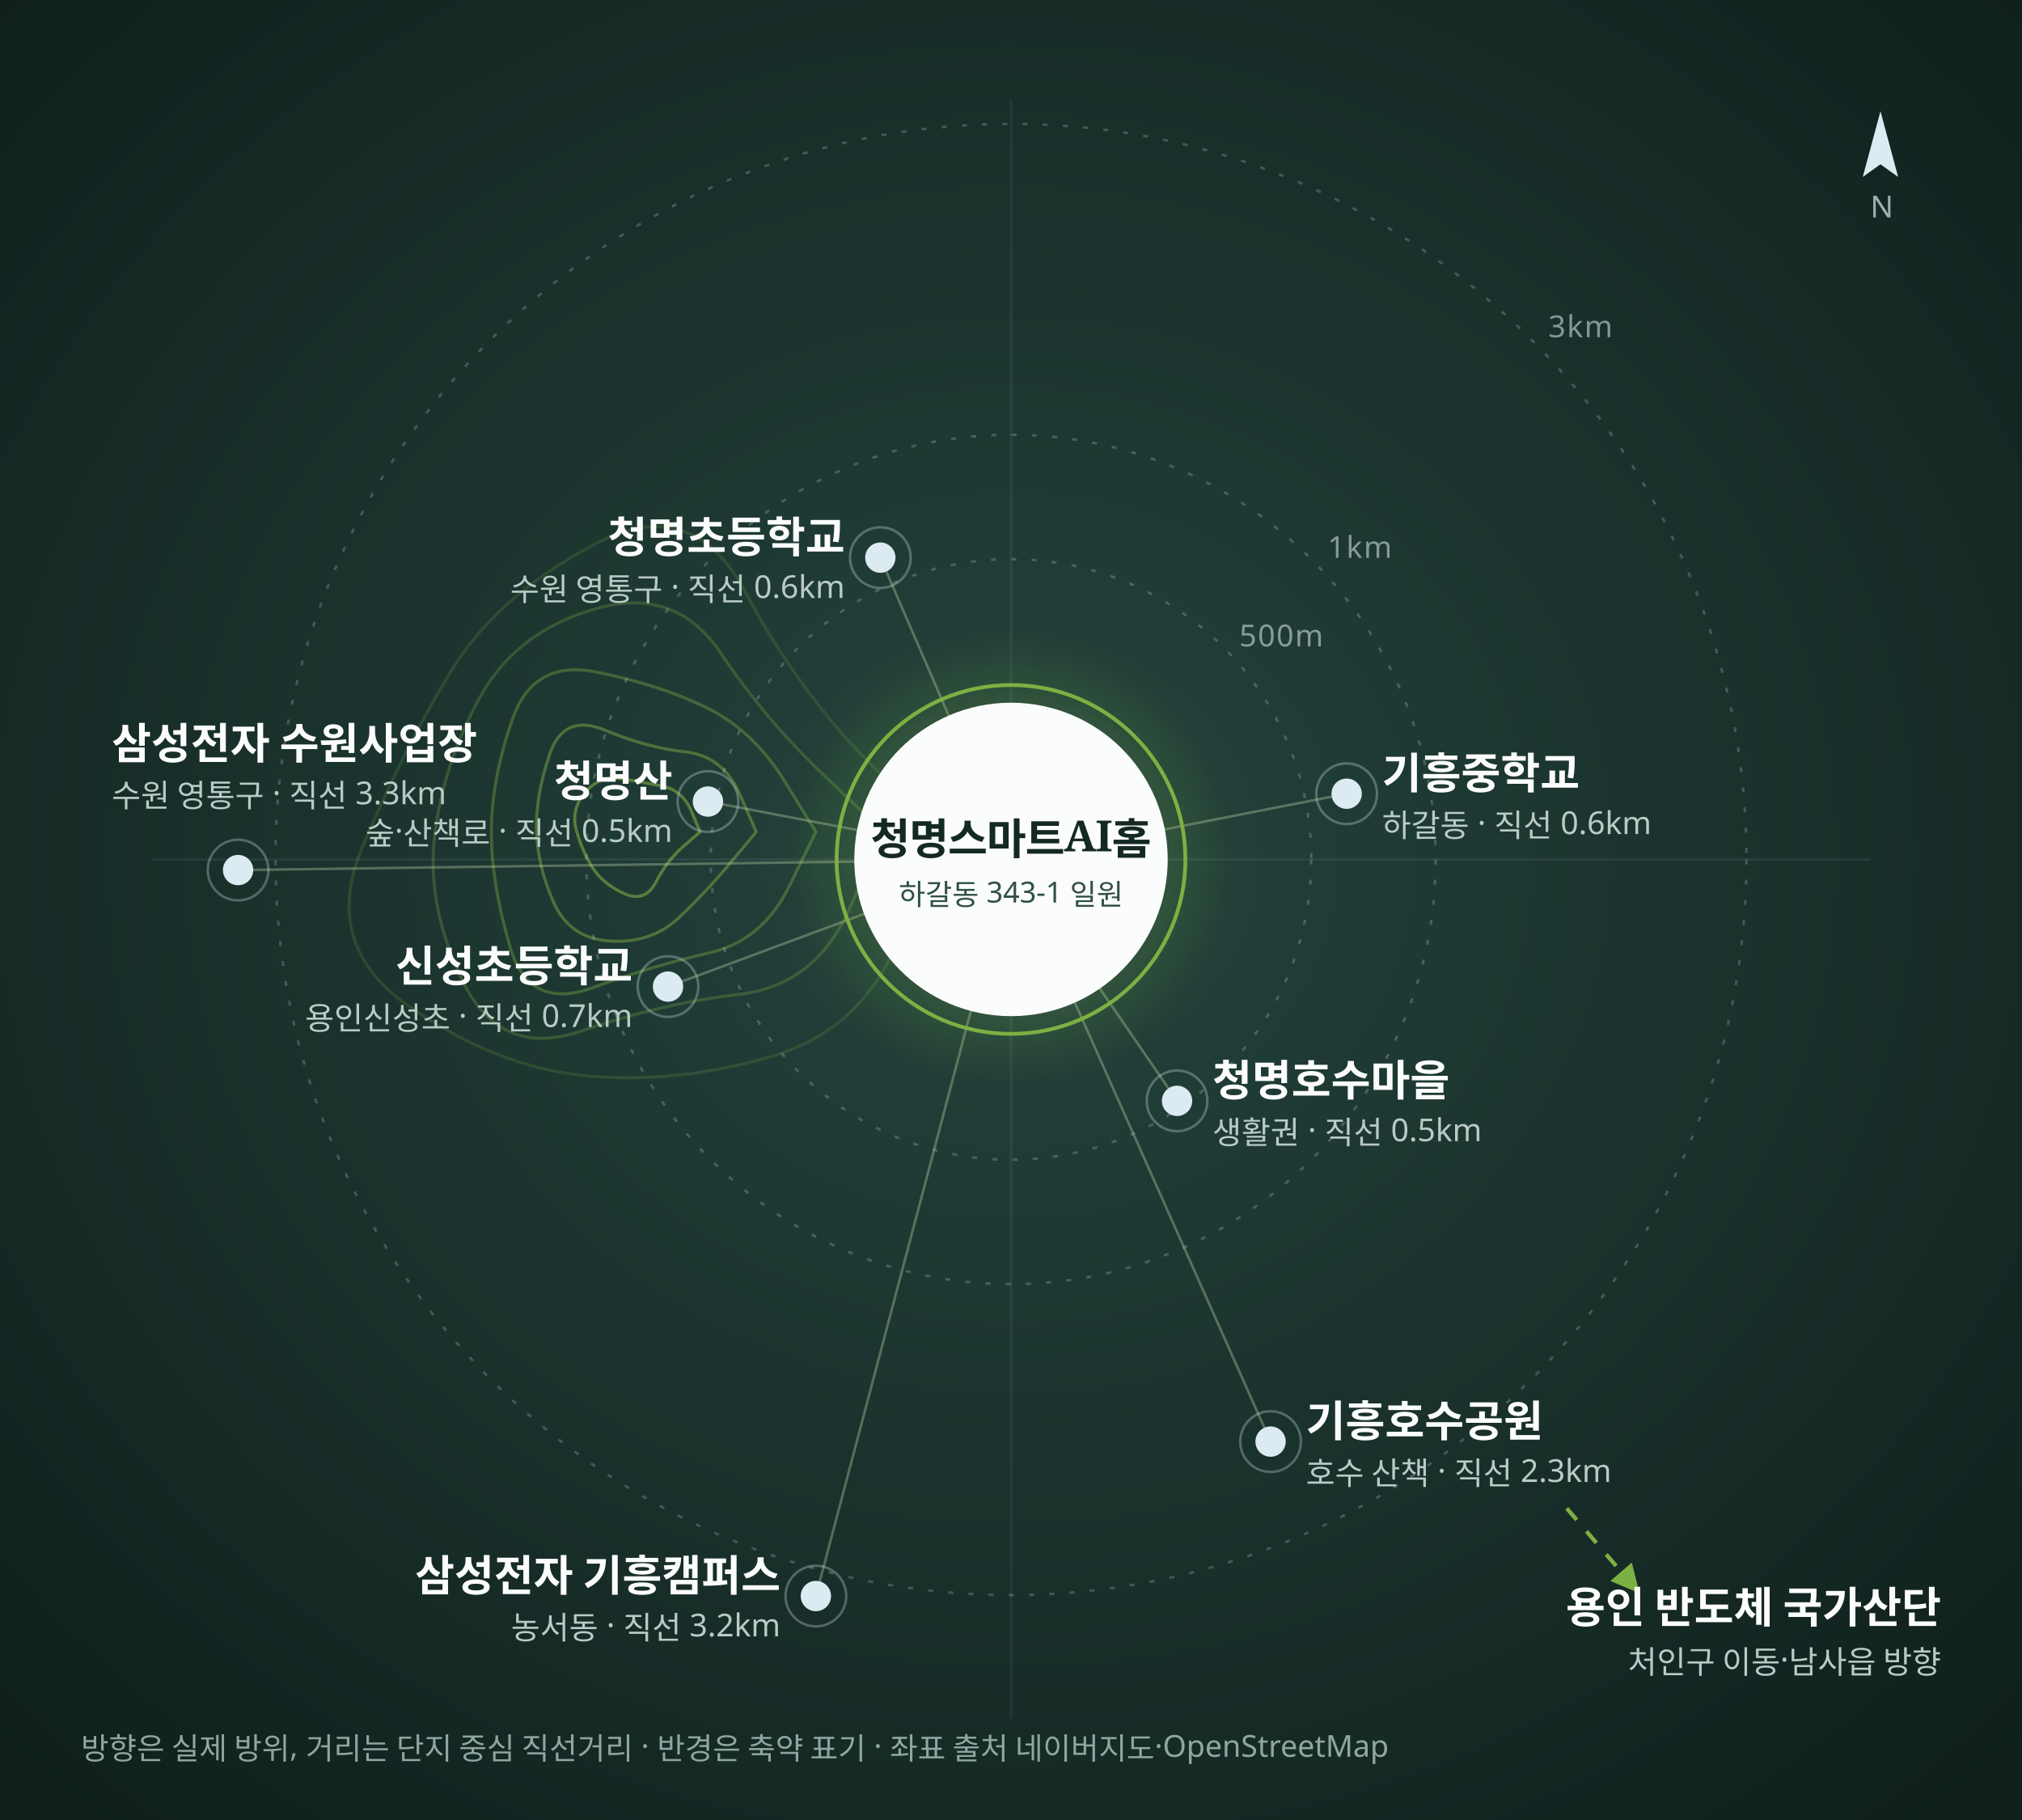
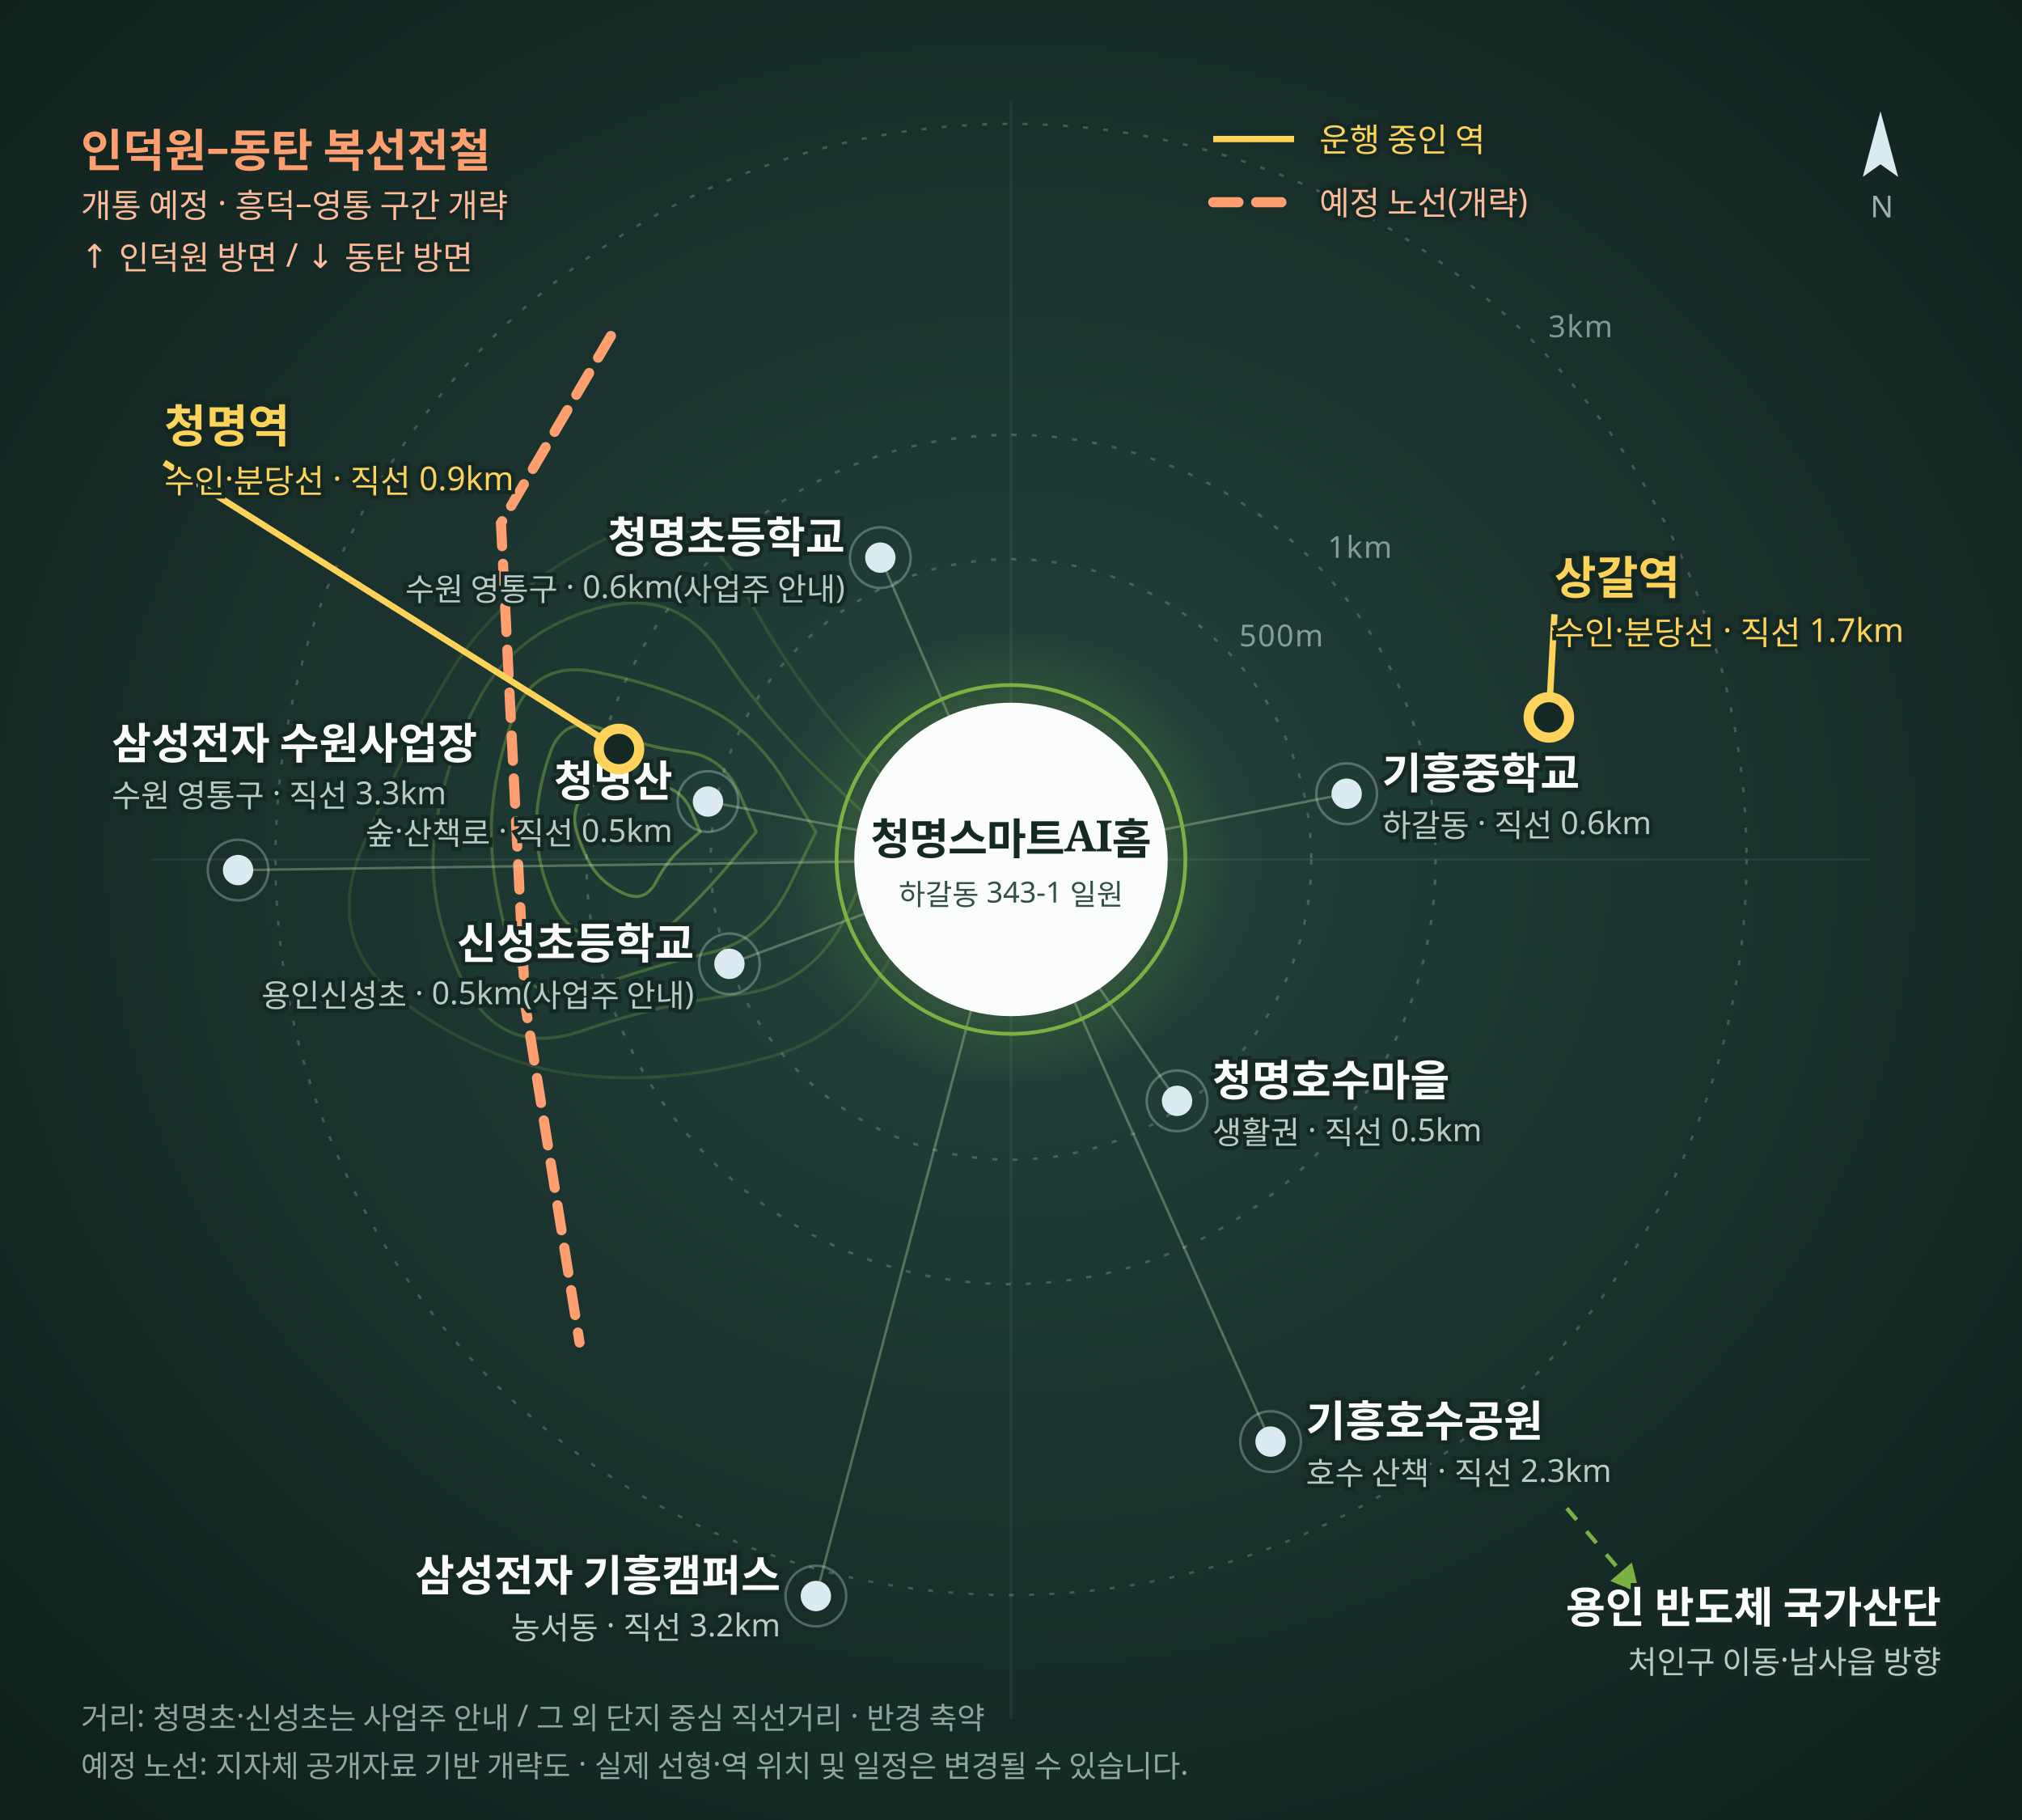
<svg xmlns="http://www.w3.org/2000/svg" viewBox="0 0 800 720" role="img" aria-labelledby="t d">
  <style>
    text{font-family:'IBM Plex Sans KR','Apple SD Gothic Neo','Malgun Gothic',sans-serif}
    .contour{fill:none;stroke:#7DB043;stroke-width:1.2}
    .ring{fill:none;stroke:#DCEAF2;stroke-opacity:.22;stroke-width:1;stroke-dasharray:2 6}
    .ringlbl{font-size:12px;fill:#DCEAF2;fill-opacity:.55;letter-spacing:.04em}
    .axis{stroke:#DCEAF2;stroke-opacity:.07;stroke-width:1}
    .spoke{stroke:#C9D9B0;stroke-opacity:.35;stroke-width:1}
    .poi{fill:#DCEAF2}
    .poi-halo{fill:none;stroke:#DCEAF2;stroke-opacity:.3}
-     .name{font-size:17px;font-weight:600;fill:#FBFCFC}
-     .dist{font-size:12.5px;fill:#B9CBC6}
+     .name{font-size:17px;font-weight:600;fill:#FBFCFC;paint-order:stroke;stroke:#142824;stroke-width:3}
+     .dist{font-size:12.5px;fill:#B9CBC6;paint-order:stroke;stroke:#142824;stroke-width:3}
    .far{stroke:#7DB043;stroke-width:1.6;stroke-dasharray:6 6}
+     .rail-existing{fill:none;stroke:#FFD35A;stroke-width:2.5}
+     .rail-planned{fill:none;stroke:#FF9F70;stroke-width:4;stroke-dasharray:10 7;stroke-linecap:round}
+     .rail-station{fill:#142824;stroke:#FFD35A;stroke-width:4}
+     .rail-name{font-size:18px;font-weight:700;fill:#FFD35A;paint-order:stroke;stroke:#142824;stroke-width:4}
+     .rail-sub{font-size:13px;fill:#FFD35A;paint-order:stroke;stroke:#142824;stroke-width:3}
+     .planned-name{font-size:18px;font-weight:700;fill:#FF9F70}
+     .planned-sub{font-size:13px;fill:#FFBC9B;paint-order:stroke;stroke:#142824;stroke-width:3}
    .site-name{font-family:'Gowun Batang','Noto Serif KR',serif;font-size:17px;letter-spacing:-.02em;fill:#142824;font-weight:700}
    .site-sub{font-size:11.5px;fill:#2F4F48}
    .cap{font-size:12px;fill:#8FA7A1}
    .n{font-size:12px;fill:#DCEAF2;fill-opacity:.7}
  </style>
  <defs>
    <radialGradient id="bg" cx="50%" cy="47%" r="70%">
      <stop offset="0" stop-color="#24443D" />
      <stop offset="1" stop-color="#101F1C" />
    </radialGradient>
    <radialGradient id="glow">
      <stop offset="0" stop-color="#7DB043" stop-opacity=".55" />
      <stop offset="1" stop-color="#7DB043" stop-opacity="0" />
    </radialGradient>
    <marker id="arrow" viewBox="0 0 10 10" refX="8" refY="5" markerWidth="7" markerHeight="7" orient="auto">
      <path d="M0 0 L10 5 L0 10 Z" fill="#7DB043" />
    </marker>
  </defs>
  <rect width="800" height="720" fill="url(#bg)" />
  <path d="M371.1 329.1 Q371.1 329.1 356.9 368.0 Q342.8 406.9 305.3 417.9 Q267.7 428.9 232.0 425.6 Q196.3 422.2 161.7 398.0 Q127.0 373.9 143.4 335.0 Q159.8 296.2 178.1 266.1 Q196.3 235.9 235.1 215.4 Q273.8 194.8 294.9 234.3 Q316.1 273.7 343.6 301.4 Z" class="contour" style="opacity:0.18" />
  <path d="M349.5 329.1 Q349.5 329.1 336.1 359.5 Q322.6 389.9 292.3 393.4 Q262.1 396.9 230.2 407.8 Q198.3 418.8 183.4 388.8 Q168.6 358.7 172.0 330.3 Q175.5 301.9 189.9 275.8 Q204.3 249.7 235.8 240.8 Q267.3 231.8 285.1 258.3 Q302.9 284.8 326.2 306.9 Z" class="contour" style="opacity:0.28" />
  <path d="M322.8 329.1 Q322.8 329.1 312.2 350.7 Q301.6 372.2 280.5 377.0 Q259.4 381.7 234.3 390.8 Q209.2 399.8 201.8 374.6 Q194.4 349.3 194.4 329.1 Q194.4 308.8 202.6 284.9 Q210.8 260.9 235.6 265.8 Q260.4 270.7 279.2 279.8 Q298.0 288.9 310.4 309.0 Z" class="contour" style="opacity:0.38" />
  <path d="M299.2 329.1 Q299.2 329.1 289.1 341.2 Q279.0 353.3 268.4 363.2 Q257.9 373.1 241.7 372.3 Q225.6 371.5 219.1 357.1 Q212.7 342.7 212.3 328.9 Q211.8 315.1 217.4 298.6 Q222.9 282.0 239.5 288.9 Q256.0 295.8 270.9 297.4 Q285.9 299.0 292.6 314.0 Z" class="contour" style="opacity:0.48" />
  <path d="M277.0 329.1 Q277.0 329.1 270.4 334.8 Q263.8 340.6 259.5 349.0 Q255.1 357.3 246.7 353.4 Q238.3 349.5 234.2 342.9 Q230.2 336.3 228.0 328.3 Q225.8 320.2 231.5 313.5 Q237.2 306.8 245.4 308.0 Q253.6 309.3 261.7 310.9 Q269.9 312.5 273.5 320.8 Z" class="contour" style="opacity:0.58" />
  <circle cx="400" cy="340" r="118.8" class="ring" />
  <text x="490.3" y="255.7" class="ringlbl">500m</text>
  <circle cx="400" cy="340" r="168.0" class="ring" />
  <text x="525.3" y="220.7" class="ringlbl">1km</text>
  <circle cx="400" cy="340" r="291.0" class="ring" />
  <text x="612.6" y="133.4" class="ringlbl">3km</text>
  <path d="M400 40 V680 M60 340 H740" class="axis" />
+   <path d="M241.7 132.9 L198.2 207.0 L207.8 397.4 L229.3 531.1" class="rail-planned" />
+   <text x="32" y="66" class="planned-name">인덕원–동탄 복선전철</text>
+   <text x="32" y="86" class="planned-sub">개통 예정 · 흥덕–영통 구간 개략</text>
+   <text x="32" y="106" class="planned-sub">↑ 인덕원 방면 / ↓ 동탄 방면</text>
  <line x1="400" y1="340" x2="280.1" y2="317.1" class="spoke" />
  <circle cx="280.1" cy="317.1" r="6" class="poi" />
  <circle cx="280.1" cy="317.1" r="12" class="poi-halo" />
  <text x="266.1" y="315.1" text-anchor="end" class="name">청명산</text>
  <text x="266.1" y="334.1" text-anchor="end" class="dist">숲·산책로 · 직선 0.5km</text>
  <line x1="400" y1="340" x2="348.3" y2="220.6" class="spoke" />
  <circle cx="348.3" cy="220.6" r="6" class="poi" />
  <circle cx="348.3" cy="220.6" r="12" class="poi-halo" />
  <text x="334.3" y="218.6" text-anchor="end" class="name">청명초등학교</text>
-   <text x="334.3" y="237.6" text-anchor="end" class="dist">수원 영통구 · 직선 0.6km</text>
+   <text x="334.3" y="237.6" text-anchor="end" class="dist">수원 영통구 · 0.6km(사업주 안내)</text>
  <line x1="400" y1="340" x2="94.2" y2="344.2" class="spoke" />
  <circle cx="94.2" cy="344.2" r="6" class="poi" />
  <circle cx="94.2" cy="344.2" r="12" class="poi-halo" />
  <text x="44.2" y="300.2" text-anchor="start" class="name">삼성전자 수원사업장</text>
  <text x="44.2" y="319.2" text-anchor="start" class="dist">수원 영통구 · 직선 3.3km</text>
-   <line x1="400" y1="340" x2="264.3" y2="390.3" class="spoke" />
-   <circle cx="264.3" cy="390.3" r="6" class="poi" />
-   <circle cx="264.3" cy="390.3" r="12" class="poi-halo" />
-   <text x="250.3" y="388.3" text-anchor="end" class="name">신성초등학교</text>
-   <text x="250.3" y="407.3" text-anchor="end" class="dist">용인신성초 · 직선 0.7km</text>
+   <line x1="400" y1="340" x2="288.6" y2="381.3" class="spoke" />
+   <circle cx="288.6" cy="381.3" r="6" class="poi" />
+   <circle cx="288.6" cy="381.3" r="12" class="poi-halo" />
+   <text x="274.6" y="379.3" text-anchor="end" class="name">신성초등학교</text>
+   <text x="274.6" y="398.3" text-anchor="end" class="dist">용인신성초 · 0.5km(사업주 안내)</text>
  <line x1="400" y1="340" x2="532.8" y2="314.0" class="spoke" />
  <circle cx="532.8" cy="314.0" r="6" class="poi" />
  <circle cx="532.8" cy="314.0" r="12" class="poi-halo" />
  <text x="546.8" y="312.0" text-anchor="start" class="name">기흥중학교</text>
  <text x="546.8" y="331.0" text-anchor="start" class="dist">하갈동 · 직선 0.6km</text>
  <line x1="400" y1="340" x2="465.7" y2="435.5" class="spoke" />
  <circle cx="465.7" cy="435.5" r="6" class="poi" />
  <circle cx="465.7" cy="435.5" r="12" class="poi-halo" />
  <text x="479.7" y="433.5" text-anchor="start" class="name">청명호수마을</text>
  <text x="479.7" y="452.5" text-anchor="start" class="dist">생활권 · 직선 0.5km</text>
  <line x1="400" y1="340" x2="502.7" y2="570.3" class="spoke" />
  <circle cx="502.7" cy="570.3" r="6" class="poi" />
  <circle cx="502.7" cy="570.3" r="12" class="poi-halo" />
  <text x="516.7" y="568.3" text-anchor="start" class="name">기흥호수공원</text>
  <text x="516.7" y="587.3" text-anchor="start" class="dist">호수 산책 · 직선 2.3km</text>
  <line x1="400" y1="340" x2="322.8" y2="631.4" class="spoke" />
  <circle cx="322.8" cy="631.4" r="6" class="poi" />
  <circle cx="322.8" cy="631.4" r="12" class="poi-halo" />
  <text x="308.8" y="629.4" text-anchor="end" class="name">삼성전자 기흥캠퍼스</text>
  <text x="308.8" y="648.4" text-anchor="end" class="dist">농서동 · 직선 3.2km</text>
+   <path d="M244.9 296.3 L65 183" class="rail-existing" />
+   <circle cx="244.9" cy="296.3" r="8" class="rail-station" />
+   <text x="65" y="175" class="rail-name">청명역</text>
+   <text x="65" y="195" class="rail-sub">수인·분당선 · 직선 0.9km</text>
+   <path d="M612.8 283.8 L615 243" class="rail-existing" />
+   <circle cx="612.8" cy="283.8" r="8" class="rail-station" />
+   <text x="615" y="235" class="rail-name">상갈역</text>
+   <text x="615" y="255" class="rail-sub">수인·분당선 · 직선 1.7km</text>
+   <path d="M480 55 H512" class="rail-existing" />
+   <text x="522" y="60" class="rail-sub">운행 중인 역</text>
+   <path d="M480 80 H512" class="rail-planned" />
+   <text x="522" y="85" class="planned-sub">예정 노선(개략)</text>
  <line x1="619.9" y1="596.7" x2="647.2" y2="628.6" class="far" marker-end="url(#arrow)" />
  <text x="768" y="642" text-anchor="end" class="name">용인 반도체 국가산단</text>
  <text x="768" y="662" text-anchor="end" class="dist">처인구 이동·남사읍 방향</text>
  <circle cx="400" cy="340" r="90" fill="url(#glow)" />
  <circle cx="400" cy="340" r="62" fill="#FBFCFC" />
  <circle cx="400" cy="340" r="69" fill="none" stroke="#7DB043" stroke-width="1.5" />
  <text x="400" y="338" text-anchor="middle" class="site-name">청명스마트AI홈</text>
  <text x="400" y="358" text-anchor="middle" class="site-sub">하갈동 343-1 일원</text>
  <g transform="translate(744 64)">
    <path d="M0 -20 L7 6 L0 1 L-7 6 Z" fill="#DCEAF2" />
    <text x="-4" y="22" class="n">N</text>
  </g>
-   <text x="32" y="696" class="cap">방향은 실제 방위, 거리는 단지 중심 직선거리 · 반경은 축약 표기 · 좌표 출처 네이버지도·OpenStreetMap</text>
+   <text x="32" y="684" class="cap">거리: 청명초·신성초는 사업주 안내 / 그 외 단지 중심 직선거리 · 반경 축약</text>
+   <text x="32" y="703" class="cap">예정 노선: 지자체 공개자료 기반 개략도 · 실제 선형·역 위치 및 일정은 변경될 수 있습니다.</text>
</svg>
